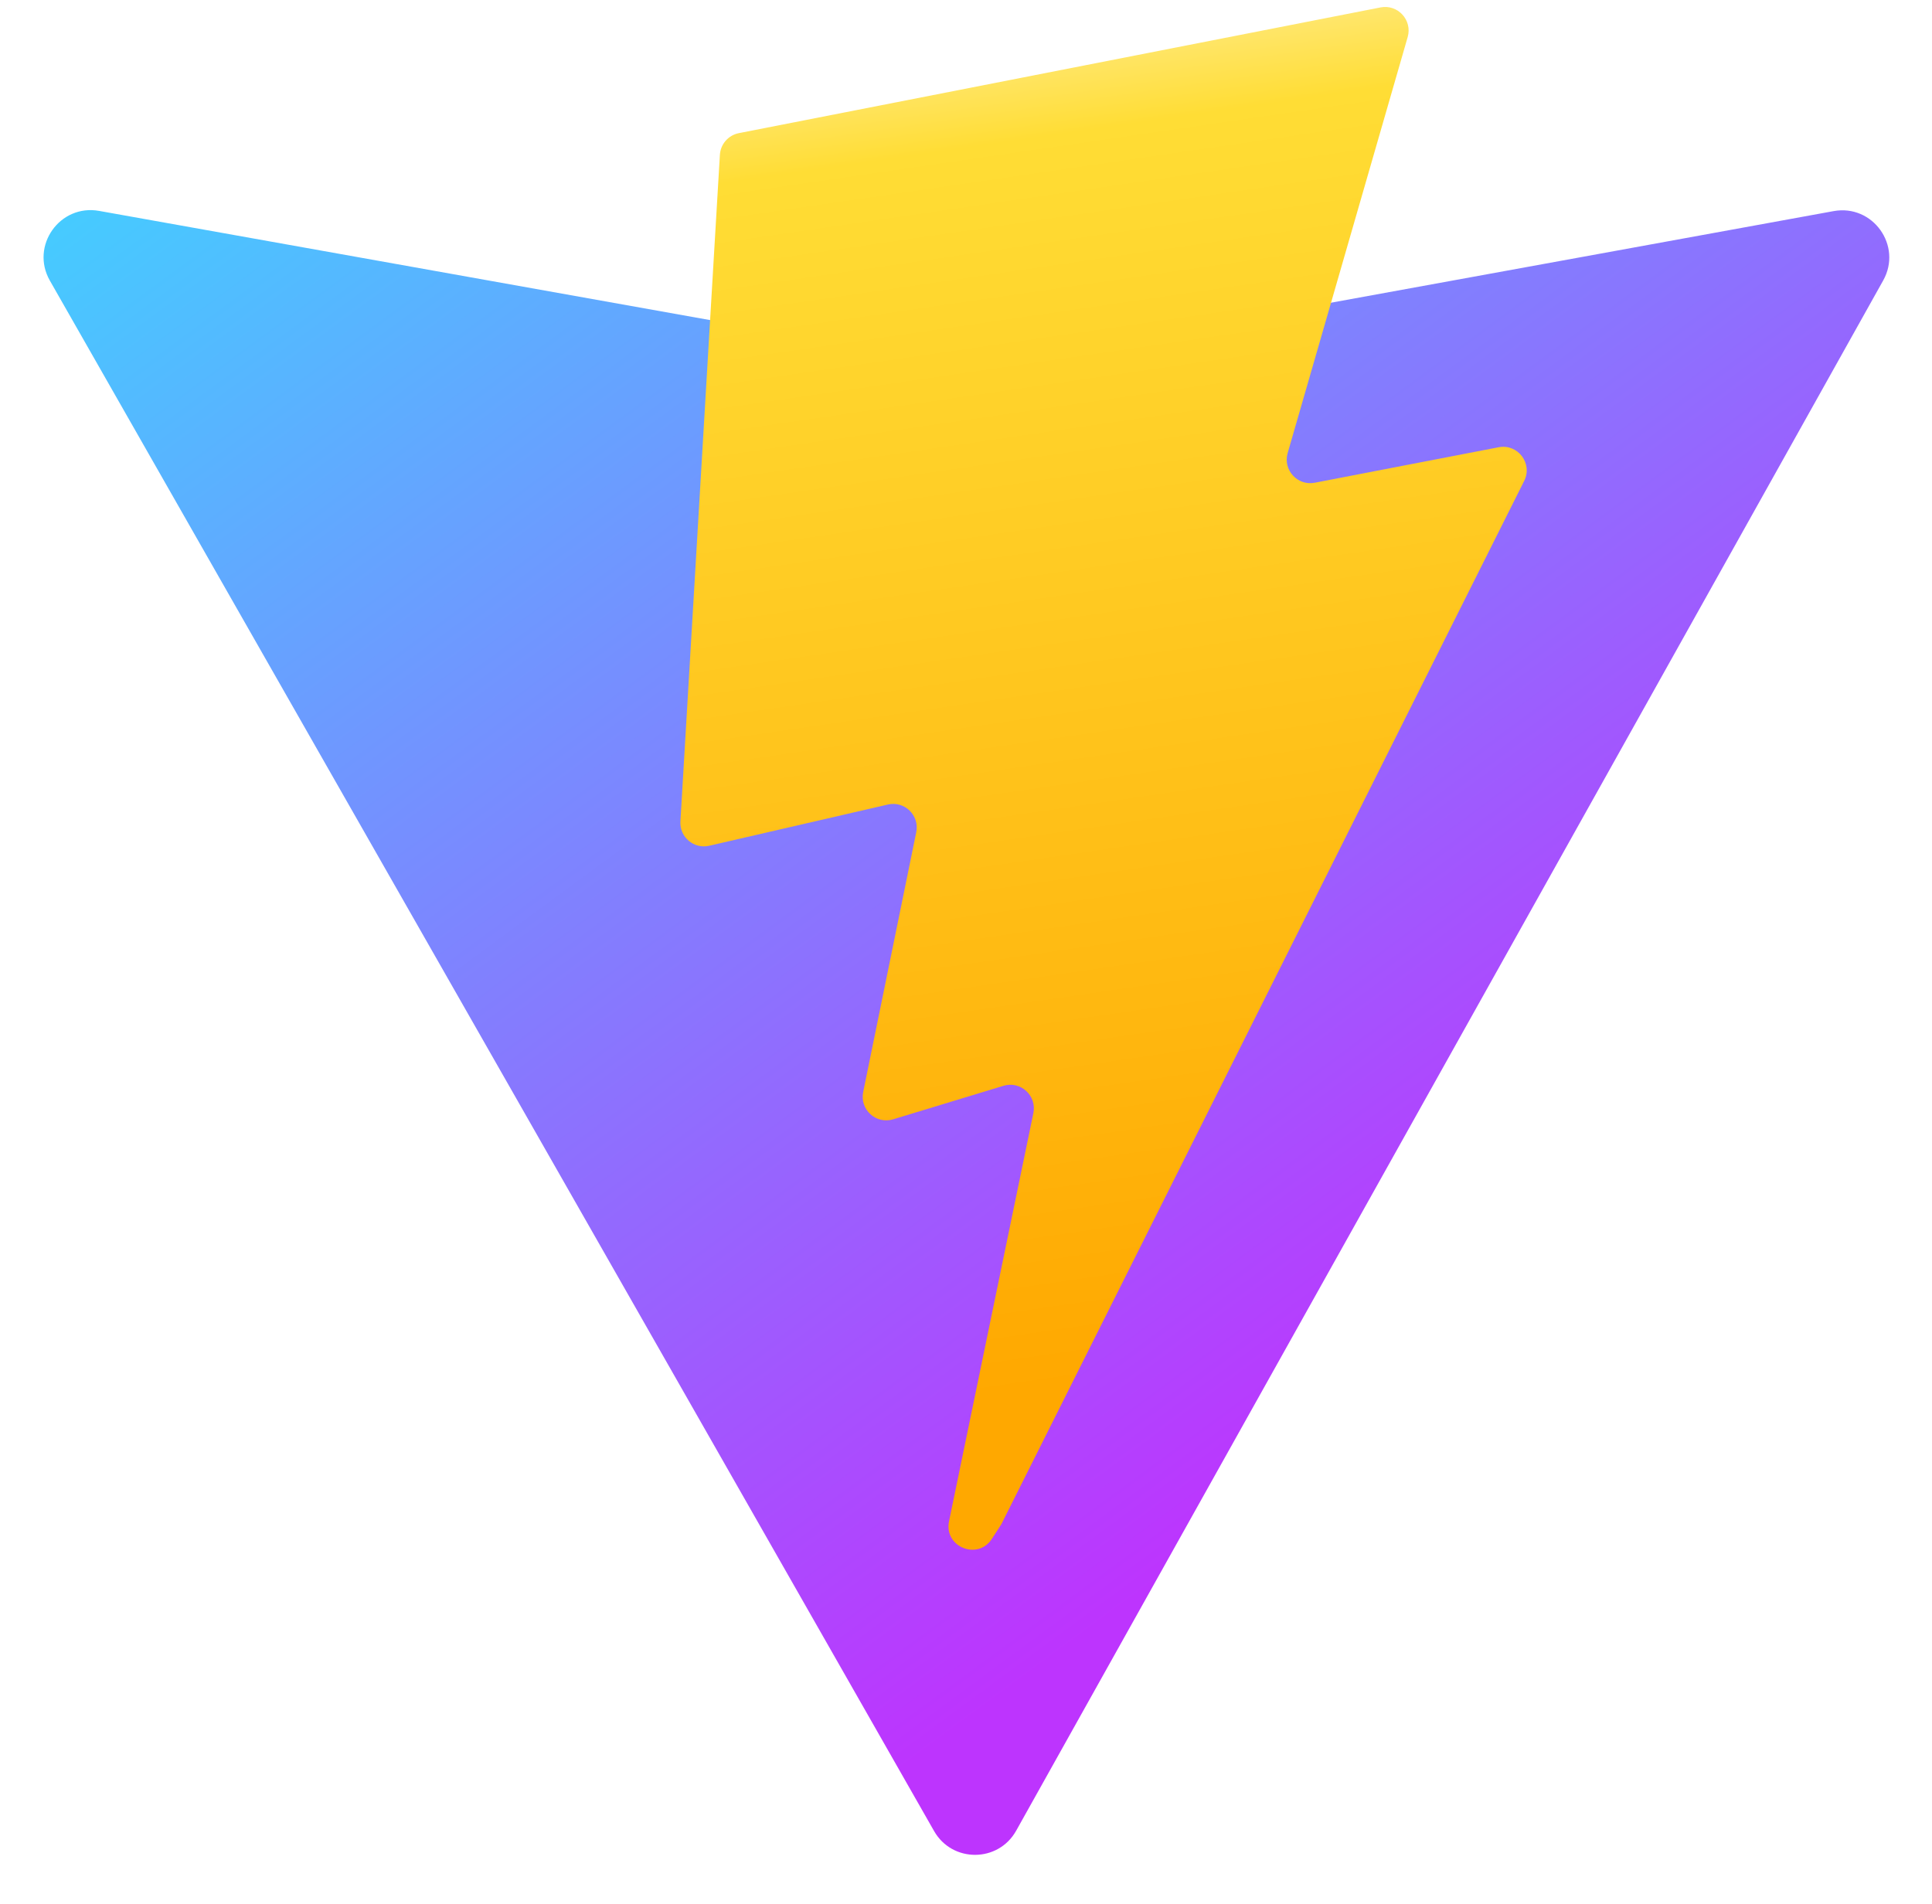
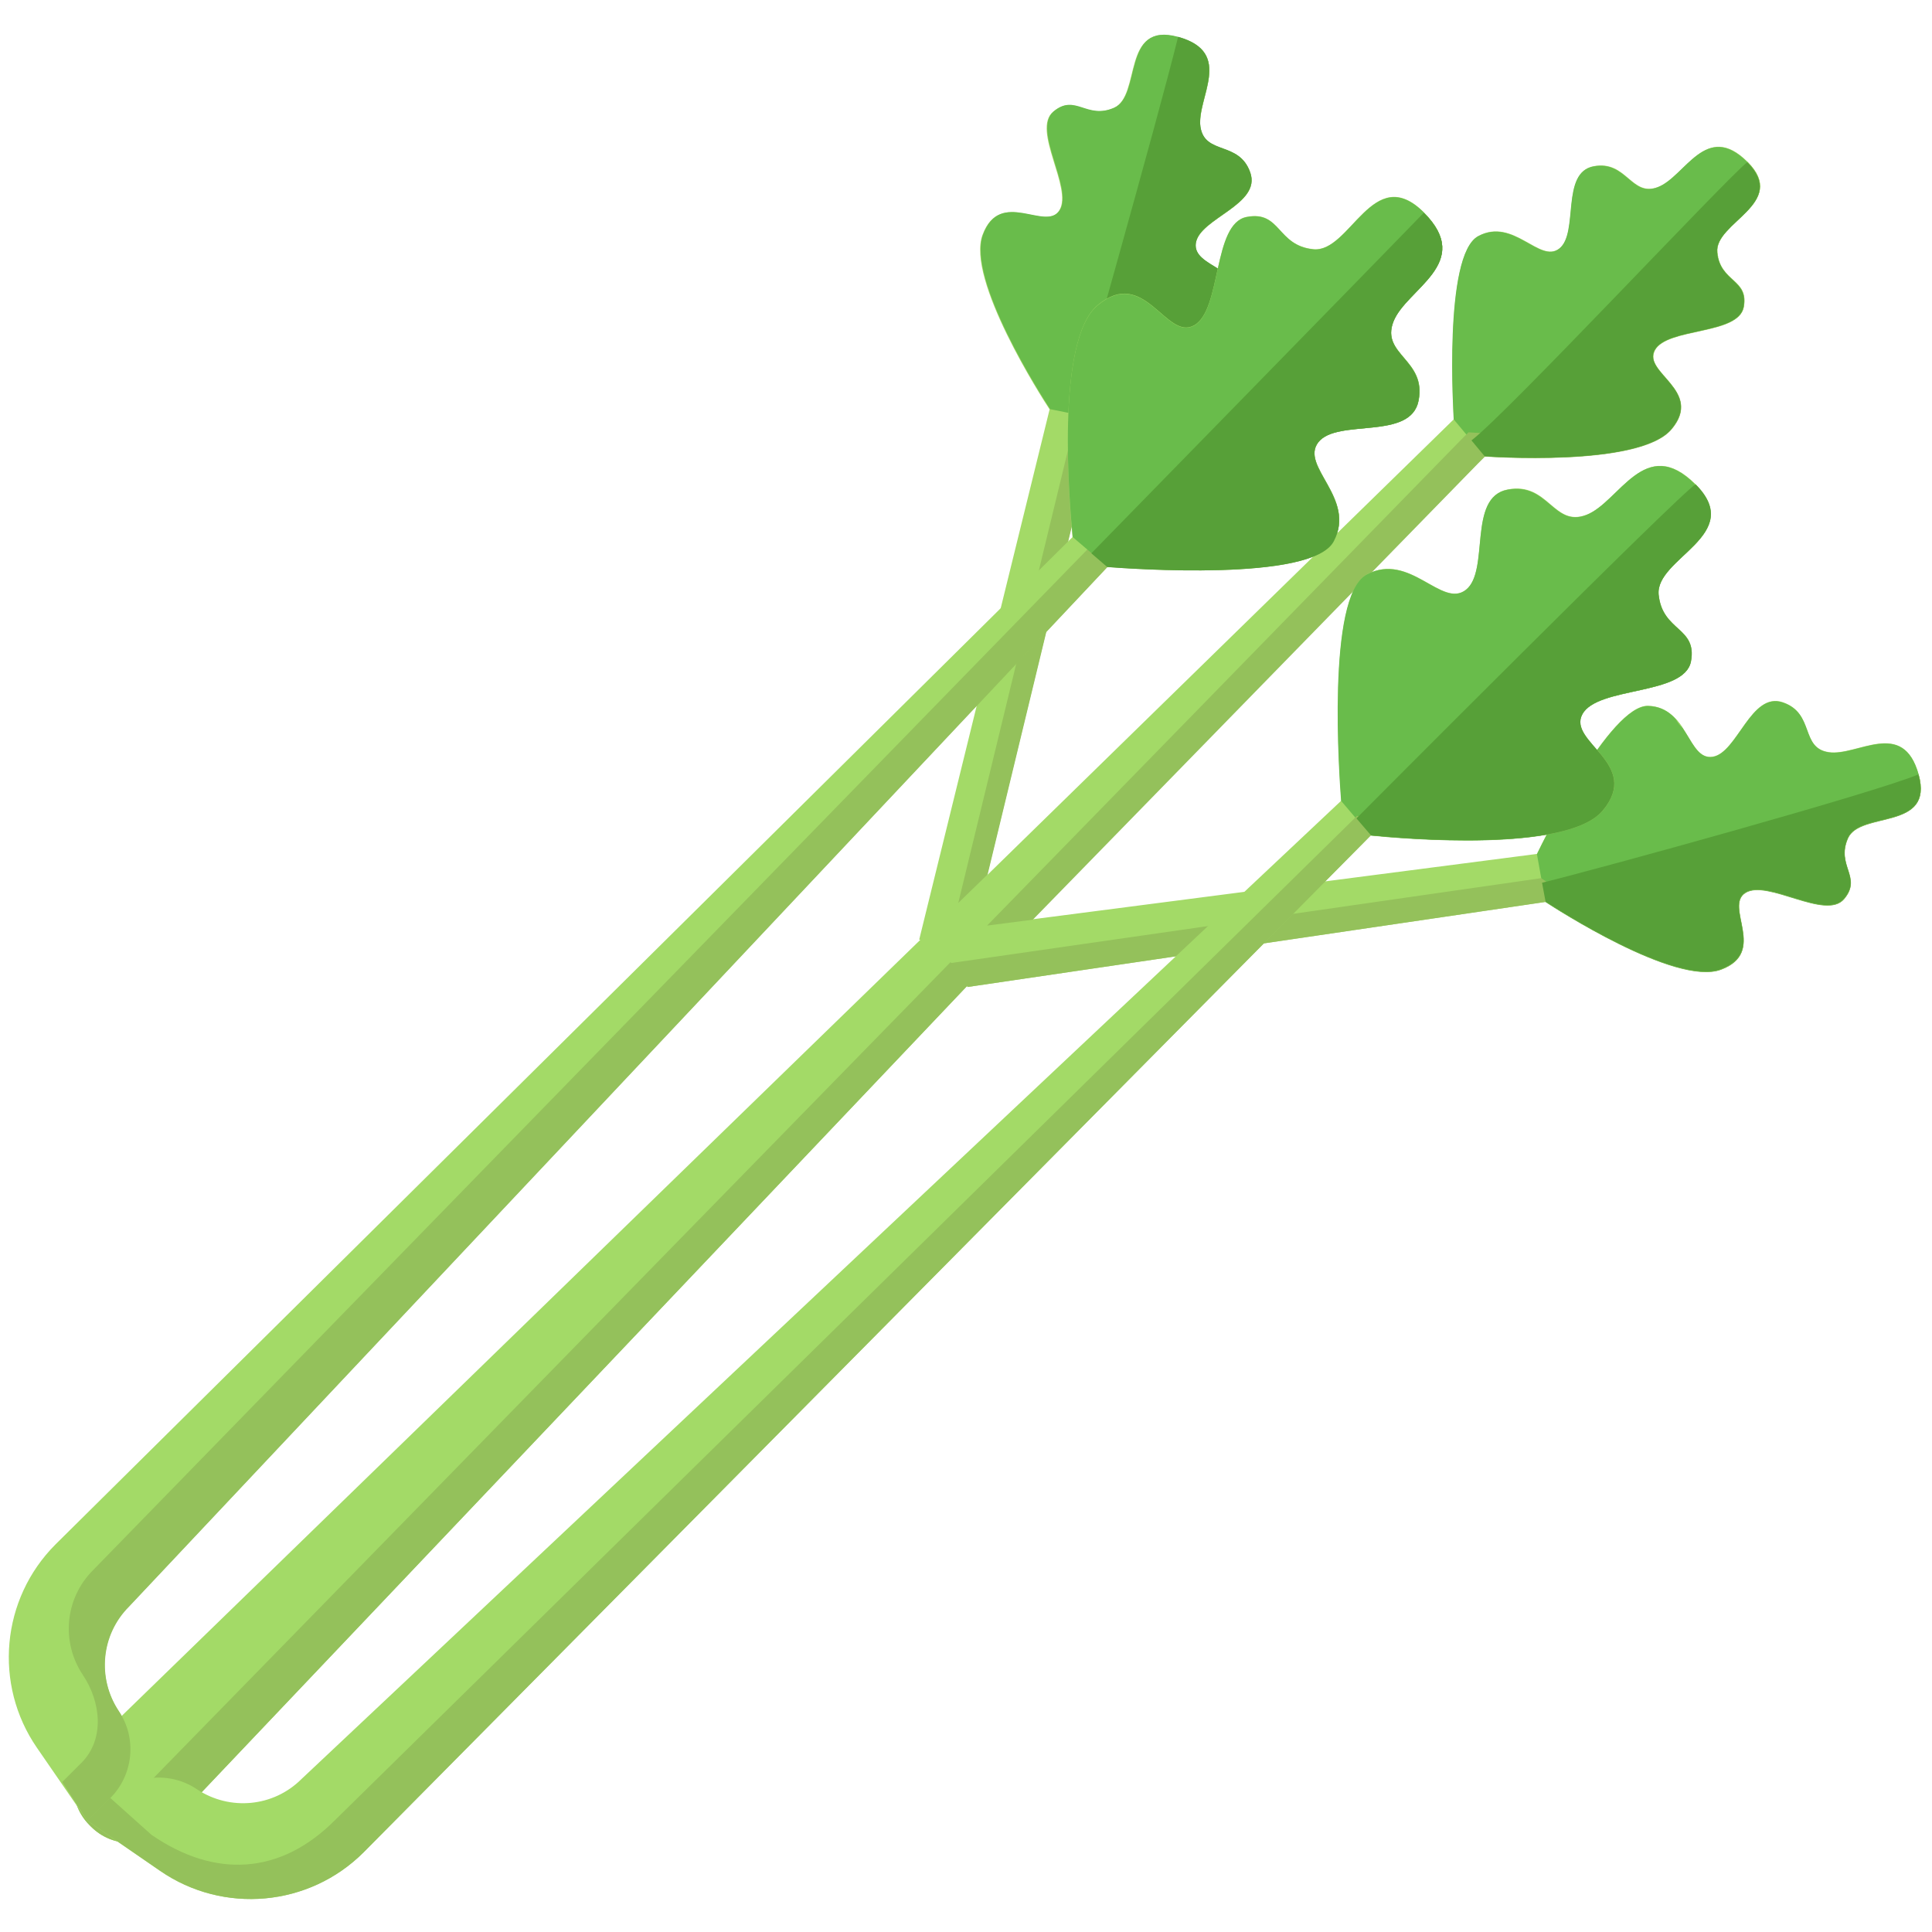
- <svg xmlns="http://www.w3.org/2000/svg" width="410" height="404" viewBox="0 0 410 404" fill="none">
-   <path d="M399.641 59.525L215.643 388.545C211.844 395.338 202.084 395.378 198.228 388.618L10.582 59.556C6.381 52.19 12.68 43.267 21.028 44.759L205.223 77.682C206.398 77.892 207.601 77.89 208.776 77.676L389.119 44.806C397.439 43.289 403.768 52.143 399.641 59.525Z" fill="url(#paint0_linear)" />
-   <path d="M292.965 1.574L156.801 28.255C154.563 28.694 152.906 30.59 152.771 32.866L144.395 174.33C144.198 177.662 147.258 180.248 150.51 179.498L188.42 170.749C191.967 169.931 195.172 173.055 194.443 176.622L183.18 231.775C182.422 235.487 185.907 238.661 189.532 237.56L212.947 230.446C216.577 229.344 220.065 232.527 219.297 236.242L201.398 322.875C200.278 328.294 207.486 331.249 210.492 326.603L212.5 323.5L323.454 102.072C325.312 98.365 322.108 94.137 318.036 94.923L279.014 102.454C275.347 103.161 272.227 99.746 273.262 96.158L298.731 7.867C299.767 4.273 296.636 0.855 292.965 1.574Z" fill="url(#paint1_linear)" />
-   <defs>
-     <linearGradient id="paint0_linear" x1="6" y1="33" x2="235" y2="344" gradientUnits="userSpaceOnUse">
-       <stop stop-color="#41D1FF" />
-       <stop offset="1" stop-color="#BD34FE" />
-     </linearGradient>
-     <linearGradient id="paint1_linear" x1="194.651" y1="8.818" x2="236.076" y2="292.989" gradientUnits="userSpaceOnUse">
-       <stop stop-color="#FFEA83" />
-       <stop offset="0.083" stop-color="#FFDD35" />
-       <stop offset="1" stop-color="#FFA800" />
-     </linearGradient>
-   </defs>
+ <svg xmlns="http://www.w3.org/2000/svg" viewBox="246.187 144.174 717.162 701.058" style="width: 1em; height: 1em;vertical-align: middle;fill: currentColor;overflow: hidden;">
+   <path d="M930.7 469.8c6.8-8.1-3.1-12.2 1.4-22.5s32.1-2.7 26.3-23.7c-5.8-21-22.8-6.7-33.4-8.3-10.6-1.6-5.1-14.4-17-18.5s-16.9 18.8-26.1 20.2c-9.2 1.4-9.1-18.4-23.9-18.9-14.1-0.4-38.9 50-41.3 55l-187.5 24.3L794.8 308l2.6-2.6s57.4 4.2 69.3-10.1c12-14.3-10.8-20.8-6.2-29.3 4.6-8.5 31-5.6 33-16s-8.7-9.1-9.8-20.2c-1.2-11.2 26.6-18.1 11.2-33.6-15.4-15.4-23.1 5.4-33.2 9.3-10 3.9-11.6-10-23.9-7.7-12.3 2.3-5.4 24.7-12.7 30.5-7.3 5.8-17-11.6-30.1-4.6-13.1 6.9-9.1 67.5-9.1 68L612.6 461l41-169.3c3.5-1.7 55.7-27 55.2-41.4-0.4-14.8-20.3-14.7-18.9-23.9 1.4-9.2 24.3-14.2 20.2-26.1-4.1-11.9-16.9-6.4-18.5-17-1.6-10.6 12.7-27.6-8.3-33.4-21-5.8-13.4 21.8-23.7 26.3-10.3 4.5-14.4-5.4-22.5 1.4s7.4 28.4 2.3 36.6c-5.1 8.2-22-8.4-28.5 9.1-6.2 16.5 22 60.4 24.9 64.8l-48.4 196.8 0.4 0.1-308.4 299.7c-8 8-8 20.9 0 28.9l0.6 0.6c8 8 20.9 8 28.9 0l296.3-312.1 0.1 0.4L820 470.9c3 2 48.2 31.4 65.1 25.1 17.4-6.5 0.9-23.4 9.1-28.5 8.2-5.1 29.7 10.4 36.5 2.3z" fill="#A3DA67" />
+   <path d="M636 288c-2.9-4.4-31.1-48.3-24.9-64.8 6.5-17.4 23.4-0.9 28.5-9.1 5.1-8.2-10.4-29.8-2.3-36.6 8.1-6.8 12.2 3.1 22.5-1.4s2.7-32.1 23.7-26.3c21 5.8 6.7 22.8 8.3 33.4 1.6 10.6 14.4 5.1 18.5 17s-18.8 16.9-20.2 26.1c-1.4 9.2 18.4 9.1 18.9 23.9 0.4 14.3-51.8 39.7-55.2 41.4L636 288zM797.3 305.5s57.4 4.2 69.3-10.1c12-14.3-10.8-20.8-6.2-29.3 4.6-8.5 31-5.6 33-16 1.9-10.4-8.7-9.1-9.8-20.2-1.2-11.2 26.6-18.1 11.2-33.6-15.4-15.4-23.1 5.4-33.2 9.3-10 3.9-11.6-10-23.9-7.7-12.3 2.3-5.4 24.7-12.7 30.5-7.3 5.8-17-11.6-30.1-4.6-13.1 6.9-9.1 67.5-9.1 68l11.5 13.7zM816.7 453.2c2.4-5 27.2-55.4 41.3-55 14.8 0.4 14.7 20.3 23.9 18.9 9.2-1.4 14.2-24.3 26.1-20.2 11.9 4.1 6.4 16.9 17 18.5 10.6 1.6 27.6-12.7 33.4 8.3s-21.8 13.4-26.3 23.7c-4.5 10.3 5.4 14.4-1.4 22.5-6.8 8.1-28.4-7.4-36.6-2.3-8.2 5.1 8.4 22-9.1 28.5-16.8 6.3-62-23.1-65.1-25.1l-3.2-17.8z" fill="#69BC4B" />
+   <path d="M653.7 291.7c3.5-1.7 55.7-27 55.2-41.4-0.2-5.5-3-8.9-6.4-11.6 0.2 0.8 0.3 1.7 0.3 2.6 0.4 14.3-51.8 39.7-55.2 41.4l-45.7 188.6 10.9-10.6 40.9-169zM794.8 308.2l2.6-2.6s57.4 4.2 69.3-10.1c7.5-8.9 1.4-14.8-3.1-20.1 1 3.2 0.6 6.8-3 11.1-12 14.3-69.3 10.1-69.3 10.1l-2.6 2.6-176.1 180.5 17-2.2 165.2-169.3z" fill="#94C15B" />
+   <path d="M854.4 257.2c-2.3 4.1 2 7.8 5.6 12.2-0.2-1.1 0-2.1 0.5-3.2 4.6-8.5 31-5.6 33-16 1.2-6.6-2.6-8.5-5.9-11.9 0.1 0.9 0 1.8-0.2 2.9-1.9 10.4-28.4 7.5-33 16zM685.7 174.4c0.6 4.2 3.1 5.9 6 7.1 0-9.5 9.3-22.8-2.8-29.5 0.7 7.2-4.1 16-3.2 22.4z" fill="#A3DA67" />
+   <path d="M958.4 423.6c-3.5 5.1-26.5 9.1-32.4 14.7-4.5 10.3 5.4 14.4-1.4 22.5-6.8 8.1-28.4-7.4-36.6-2.3-8.2 5.1 8.4 22-9.1 28.5-16.8 6.3-57.6-22.9-60.6-24.9l-219.1 31.5-0.1-0.4-295.9 302.9c-7.8 7.8-20.6 17.2-28.6 9.8 1 2.8 2.6 5.5 4.8 7.7l0.6 0.6c8 8 20.9 8 28.9 0l296.3-312.1 0.1 0.4L820 470.9c3 2 48.2 31.4 65.1 25.1 17.4-6.5 0.9-23.4 9.1-28.5 8.2-5.1 29.8 10.4 36.6 2.3 6.8-8.1-3.1-12.2 1.4-22.5s32-2.6 26.2-23.7z" fill="#94C15B" />
+   <path d="M684 217.5c-0.6 3.8 2.5 6 6.2 8.3 2.3-8.8 24.1-13.9 20.1-25.5-1.3-3.7-3.3-5.7-5.7-7 1.2 10.5-19.3 15.5-20.6 24.2zM877.6 220.9c0.6 5.8 3.8 8.3 6.4 10.7-0.1-0.6-0.2-1.1-0.3-1.8-1.2-11.2 26.6-18.1 11.2-33.6-0.6 1.7-18.3 15.5-17.3 24.7zM870.9 406.5c-0.8-1.3-1.8-2.5-2.8-3.6 0.8 1.4 1.7 2.6 2.8 3.6z" fill="#A3DA67" />
+   <path d="M958.3 423.6c-16.9 7-117.4 34.7-139.7 40.2l1.3 7c3 2 48.2 31.4 65.1 25.1 17.4-6.5 0.9-23.4 9.1-28.5 8.2-5.1 29.8 10.4 36.6 2.3 6.8-8.1-3.1-12.2 1.4-22.5s32.1-2.6 26.2-23.6zM792.4 299.6l4.9 5.9s57.4 4.2 69.3-10.1c12-14.3-10.8-20.8-6.2-29.3 4.6-8.5 31-5.6 33-16 1.9-10.4-8.7-9.1-9.8-20.2-1.2-11.2 26.6-18.1 11.2-33.6-8 6.3-89.5 93.6-102.4 103.3zM683.5 149.8c21 5.8 6.7 22.8 8.3 33.4 1.6 10.6 14.4 5.1 18.5 17s-18.8 16.9-20.2 26.1c-1.4 9.2 18.4 9.1 18.9 23.9 0.4 14.3-51.8 39.7-55.2 41.4l-8.7-1.8c-0.2 0 30.6-108.3 38.4-140z" fill="#57A038" />
+   <path d="M841.1 437c14.6-17.4-13.2-25.4-7.5-35.8 5.7-10.4 37.9-6.8 40.3-19.6s-10.6-11.1-12-24.7c-1.4-13.7 32.5-22.1 13.7-41-18.8-18.8-28.3 6.6-40.5 11.3-12.3 4.7-14.1-12.3-29.2-9.4-15.1 2.8-6.6 30.2-15.5 37.2-9 7.1-20.7-14.1-36.8-5.7-15.1 8-10.1 76.1-9.5 84l-386 363.2c-10.4 10.4-26.6 11.9-38.8 3.8-10.1-6.8-23.7-5.5-32.3 3.2l-8.4 8.4v0.1l27 18.6c23.5 16.2 55.3 13.3 75.5-6.9L755 446.2c12 1.2 73 6.5 86.1-9.2z" fill="#A3DA67" />
+   <path d="M744 433.4c-0.6-7.9-5.6-76 9.5-84 16-8.5 27.8 12.7 36.8 5.7 9-7.1 0.5-34.4 15.5-37.2 15.1-2.8 17 14.1 29.2 9.4 12.3-4.7 21.7-30.2 40.5-11.3 18.8 18.8-15.1 27.3-13.7 41 1.4 13.7 14.4 12 12 24.7s-34.6 9.2-40.3 19.6c-5.7 10.4 22.1 18.4 7.5 35.8-13.2 15.7-74.1 10.4-86 9.2l-11-12.9z" fill="#69BC4B" />
+   <path d="M856.6 349.7c0.6 6 3.4 9 6.2 11.6-0.5-1.3-0.8-2.7-1-4.4-1.4-13.7 32.5-22.1 13.7-41l-0.4-0.4c5.8 14.3-19.7 22.3-18.5 34.2z" fill="#A3DA67" />
+   <path d="M835.9 429.8c-13.2 15.7-74.1 10.4-86 9.2L370.4 811.9c-20.2 20.2-44.5 21.5-68 5.3l-15.3-13.7-8.4 8.4v0.1l27 18.6c23.5 16.2 55.3 13.3 75.5-6.9l373.9-377.5c11.9 1.2 72.9 6.5 86-9.2 8.4-10 2.8-16.9-2.4-22.9 2.2 4.4 2.5 9.4-2.8 15.7z" fill="#94C15B" />
+   <path d="M868.6 369c0.4 1.5 0.4 3.2 0 5.4-2.4 12.7-34.6 9.2-40.3 19.6-2.4 4.4 1.2 8.3 5 12.8-0.8-1.8-0.9-3.7 0.2-5.6 5.7-10.4 37.9-6.8 40.3-19.6 1.3-6.8-1.8-9.5-5.2-12.6z" fill="#A3DA67" />
+   <path d="M861.9 356.9c-1.4-13.7 32.5-22.1 13.7-41-5.3 2.8-125.9 124-125.9 124l5.4 6.3c11.9 1.2 72.9 6.5 86-9.2 14.6-17.4-13.2-25.4-7.5-35.8 5.7-10.4 37.9-6.8 40.3-19.6 2.3-12.7-10.6-11-12-24.7z" fill="#57A038" />
+   <path d="M653.6 249.4c17.4-14.6 25.4 13.2 35.8 7.5 10.4-5.7 6.8-37.9 19.6-40.3 12.7-2.4 11.1 10.6 24.7 12 13.7 1.4 22.1-32.5 41-13.7 18.8 18.8-6.6 28.3-11.3 40.5-4.7 12.3 12.3 14.1 9.4 29.2-2.8 15.1-30.2 6.6-37.2 15.5-7.1 9 14.1 20.7 5.7 36.8-8 15.1-76.1 10.1-84 9.5L294 732.4c-10.4 10.4-11.9 26.6-3.8 38.8 6.8 10.1 5.5 23.7-3.2 32.3l-8.4 8.4h-0.1l-18.6-27c-16.2-23.5-13.3-55.3 6.9-75.5l377.5-373.9c-1.1-11.9-6.4-72.9 9.3-86.1z" fill="#A3DA67" />
+   <path d="M763.4 255.6c4.7-12.3 30.2-21.7 11.3-40.5-1.2-1.2-2.4-2.2-3.6-3.1 11.8 16.3-10.4 25.2-14.7 36.6-4.7 12.3 12.3 14.1 9.4 29.2-2.8 15.1-30.2 6.6-37.2 15.5-7.1 9 14.1 20.7 5.7 36.8-8 15.1-76.1 10.1-84 9.5L280.7 719c-10.4 10.4-11.9 26.6-3.8 38.8 6.8 10.1 8.2 23.9-0.4 32.6l-7.2 7.2 9.3 14.4h0.1l8.4-8.4c8.6-8.6 10-22.2 3.2-32.3-8.1-12.2-6.6-28.4 3.8-38.8l363.2-385.9c7.9 0.6 76 5.6 84-9.5 8.5-16-12.7-27.8-5.7-36.8 7.1-9 34.4-0.5 37.2-15.5 2.8-15.1-14.1-17-9.4-29.2z" fill="#94C15B" />
+   <path d="M644.4 335.5c-1.2-11.9-6.5-72.9 9.2-86 17.4-14.6 25.4 13.2 35.8 7.5 10.4-5.7 6.8-37.9 19.6-40.3 12.7-2.4 11.1 10.6 24.7 12 13.7 1.4 22.1-32.5 41-13.7 18.8 18.8-6.6 28.3-11.3 40.5-4.7 12.3 12.3 14.1 9.4 29.2-2.8 15.1-30.2 6.6-37.2 15.5-7.1 9 14.1 20.7 5.7 36.8-8 15.1-76.1 10.1-84 9.5l-12.9-11z" fill="#69BC4B" />
+   <path d="M763.4 255.6c4.7-12.3 30.2-21.7 11.3-40.5-6.2 6.5-123.4 126.4-123.4 126.4l5.9 5.1c7.9 0.6 76 5.6 84-9.5 8.5-16-12.7-27.8-5.7-36.8 7.1-9 34.4-0.5 37.2-15.5 2.9-15.1-14-17-9.3-29.2z" fill="#57A038" />
</svg>
